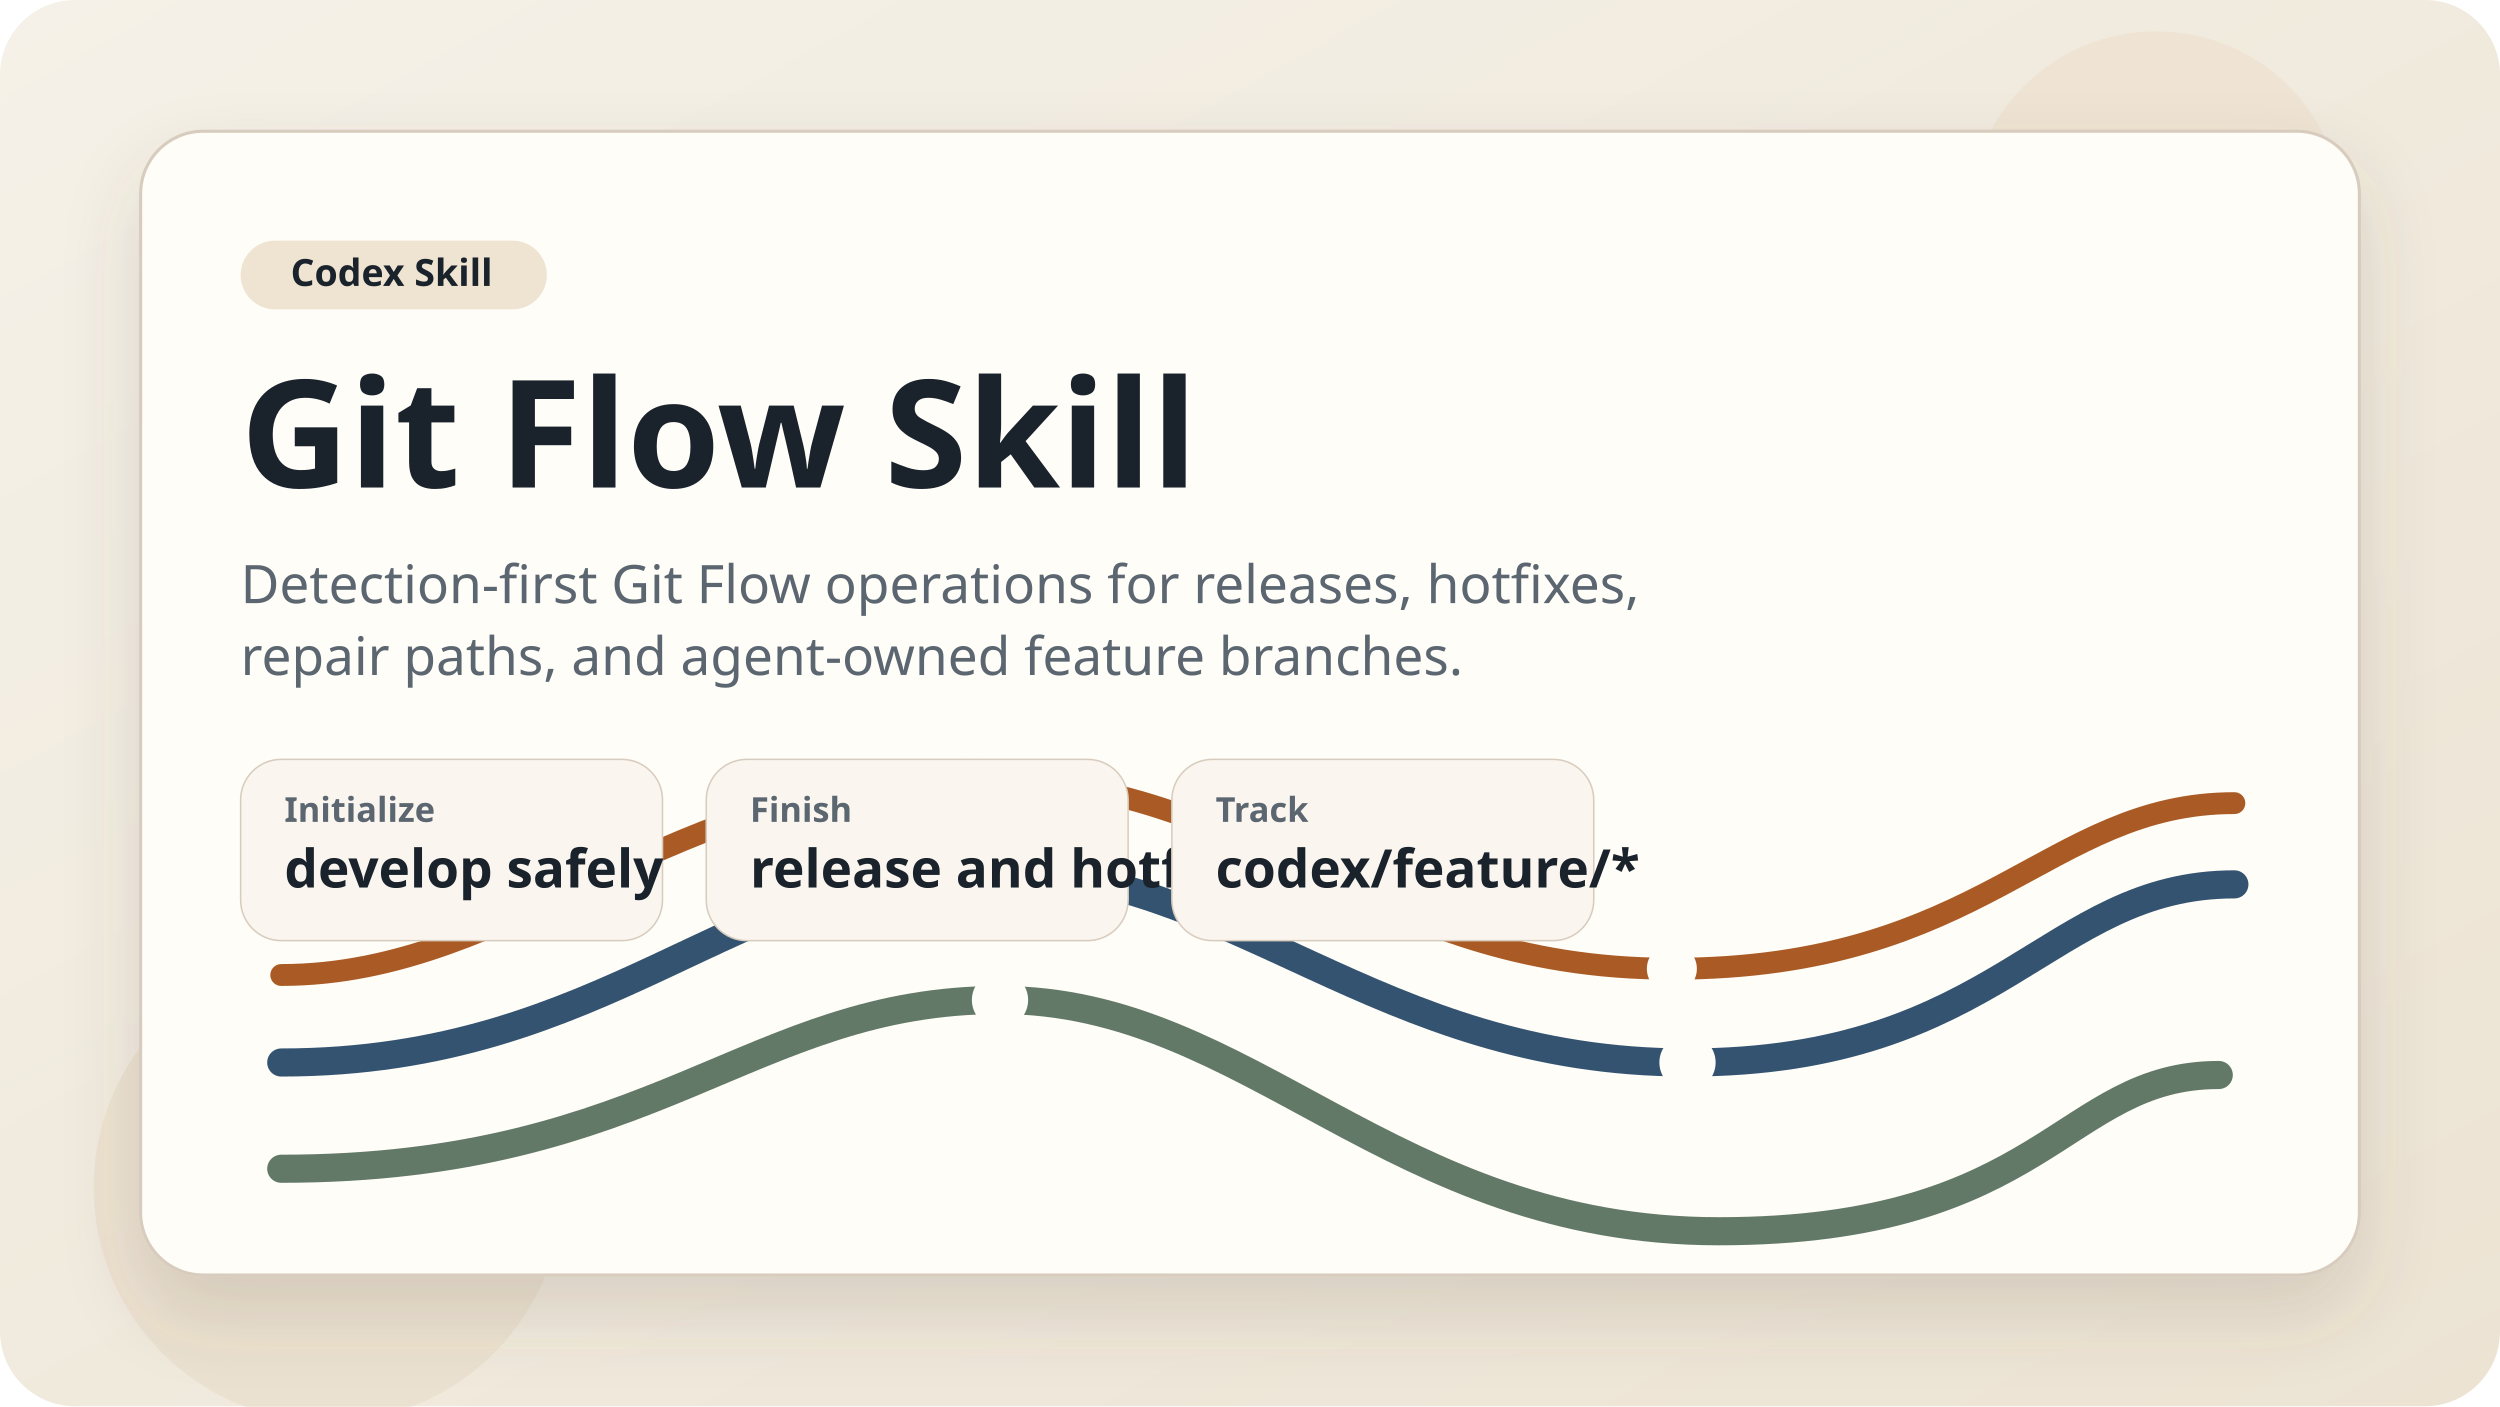
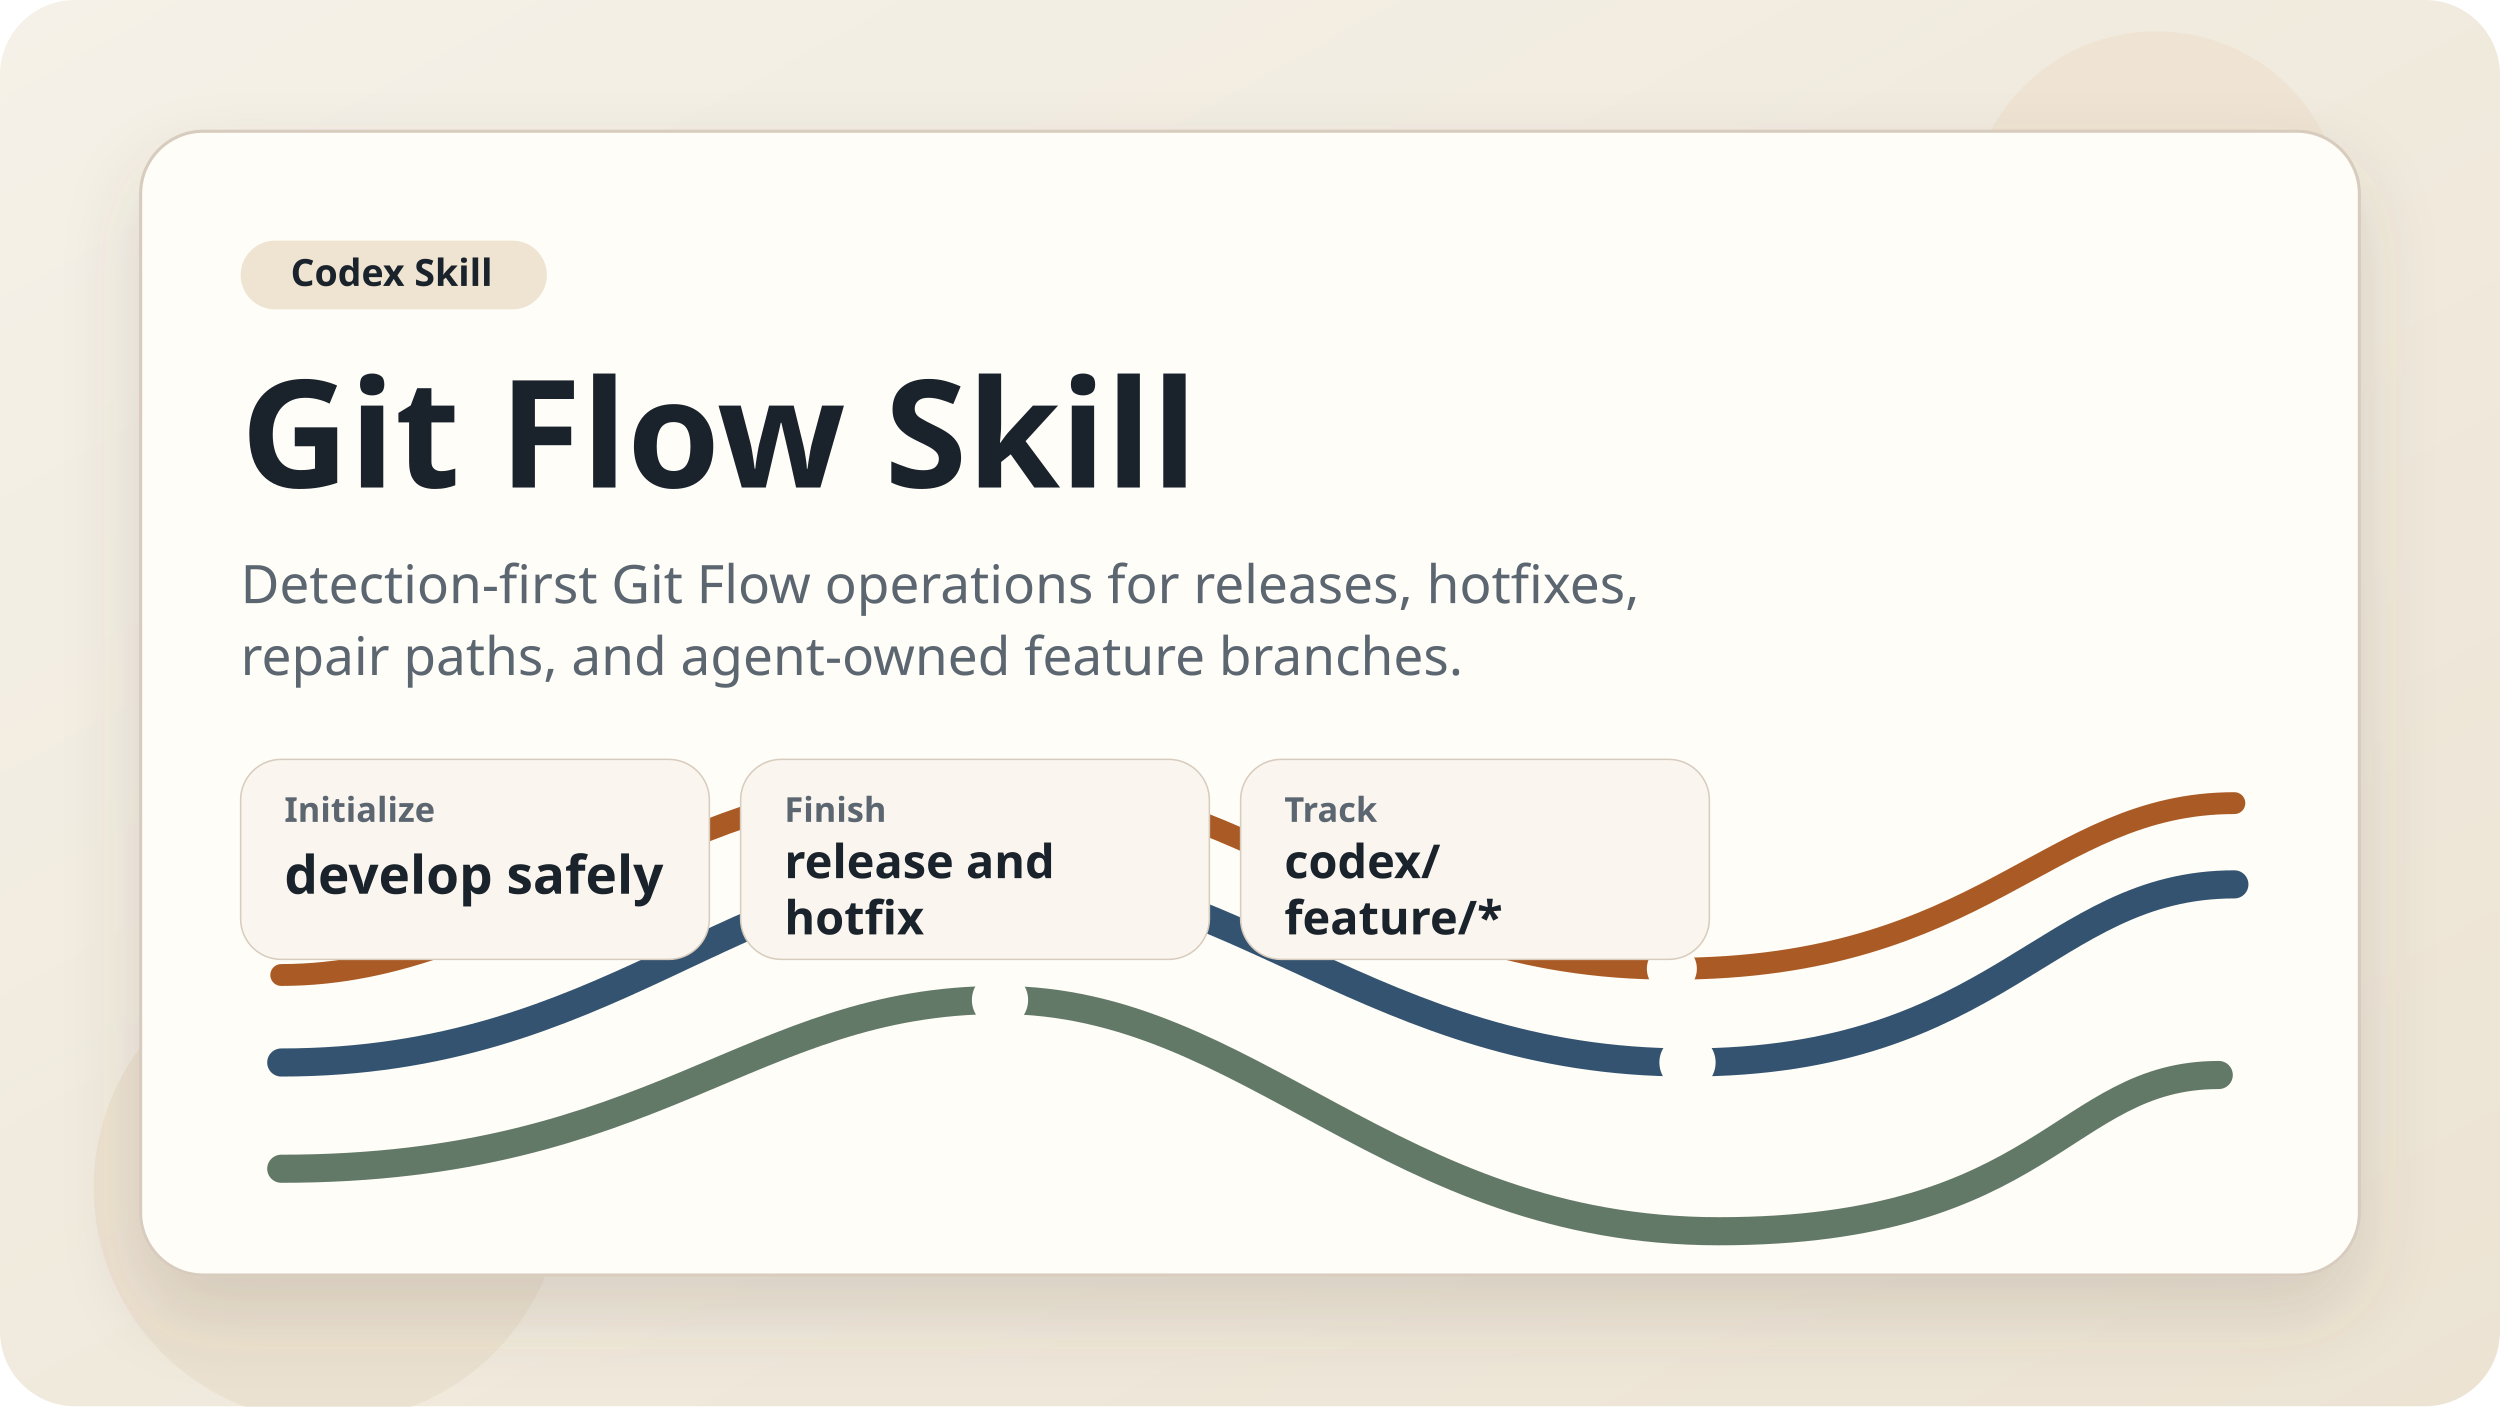
<svg xmlns="http://www.w3.org/2000/svg" width="1600" height="900" viewBox="0 0 1600 900" role="img" aria-label="Git Flow Skill hero banner">
  <defs>
    <linearGradient id="bg" x1="0" y1="0" x2="1" y2="1">
      <stop offset="0%" stop-color="#F5F1E8" />
      <stop offset="100%" stop-color="#ECE3D3" />
    </linearGradient>
    <linearGradient id="panel" x1="0" y1="0" x2="1" y2="1">
      <stop offset="0%" stop-color="#FFFDF8" />
      <stop offset="100%" stop-color="#FFFDF8" />
    </linearGradient>
    <filter id="shadow" x="-20%" y="-20%" width="140%" height="160%">
      <feDropShadow dx="0" dy="24" stdDeviation="24" flood-color="#5C4C3B" flood-opacity="0.16" />
    </filter>
  </defs>
  <rect width="1600" height="900" rx="48" fill="url(#bg)" />
  <circle cx="1380" cy="140" r="120" fill="#EFE3D1" opacity="0.82" />
  <circle cx="210" cy="760" r="150" fill="#E5D7C2" opacity="0.48" />
  <rect x="90" y="84" width="1420" height="732" rx="40" fill="url(#panel)" stroke="#D8CCBE" stroke-width="2" filter="url(#shadow)" />
  <g opacity="0.95">
    <path d="M180 680 C 390 680, 470 556, 630 556 S 880 680, 1080 680 1310 566, 1430 566" fill="none" stroke="#294B69" stroke-width="18" stroke-linecap="round" />
    <path d="M180 748 C 420 748, 480 640, 640 640 S 890 788, 1100 788 1320 688, 1420 688" fill="none" stroke="#5B725F" stroke-width="18" stroke-linecap="round" />
    <path d="M180 624 C 330 624, 430 498, 620 498 S 870 620, 1070 620 1310 514, 1430 514" fill="none" stroke="#A6531A" stroke-width="14" stroke-linecap="round" />
    <circle cx="630" cy="556" r="18" fill="#FFFDF8" />
    <circle cx="1080" cy="680" r="18" fill="#FFFDF8" />
    <circle cx="640" cy="640" r="18" fill="#FFFDF8" />
    <circle cx="620" cy="498" r="16" fill="#FFFDF8" />
    <circle cx="1070" cy="620" r="16" fill="#FFFDF8" />
  </g>
  <rect x="154" y="154" width="196" height="44" rx="22" fill="#EFE3D1" opacity="0.98" />
  <text x="186" y="183" font-family="'Segoe UI','Yu Gothic UI','Meiryo',sans-serif" font-size="24" font-weight="700" fill="#1A232B">Codex Skill</text>
  <text x="154" y="312" font-family="'Segoe UI','Yu Gothic UI','Meiryo',sans-serif" font-size="96" font-weight="800" fill="#1A232B">Git Flow Skill</text>
  <text x="154" y="386" font-family="'Segoe UI','Yu Gothic UI','Meiryo',sans-serif" font-size="34" font-weight="500" fill="#5B6670">Detection-first Git Flow operations for releases, hotfixes,</text>
  <text x="154" y="432" font-family="'Segoe UI','Yu Gothic UI','Meiryo',sans-serif" font-size="34" font-weight="500" fill="#5B6670">repair paths, and agent-owned feature branches.</text>
  <g transform="translate(154 486)">
-     <rect width="270" height="116" rx="26" fill="#FAF6EF" stroke="#D8CCBE" />
+     <rect width="300" height="128" rx="26" fill="#FAF6EF" stroke="#D8CCBE" />
    <text x="28" y="40" font-family="'Segoe UI','Yu Gothic UI','Meiryo',sans-serif" font-size="22" font-weight="700" fill="#5B6670">Initialize</text>
-     <text x="28" y="82" font-family="'Segoe UI','Yu Gothic UI','Meiryo',sans-serif" font-size="34" font-weight="800" fill="#1A232B">develop safely</text>
+     <text x="28" y="86" font-family="'Segoe UI','Yu Gothic UI','Meiryo',sans-serif" font-size="34" font-weight="800" fill="#1A232B">develop safely</text>
  </g>
-   <g transform="translate(452 486)">
-     <rect width="270" height="116" rx="26" fill="#FAF6EF" stroke="#D8CCBE" />
+   <g transform="translate(474 486)">
+     <rect width="300" height="128" rx="26" fill="#FAF6EF" stroke="#D8CCBE" />
    <text x="28" y="40" font-family="'Segoe UI','Yu Gothic UI','Meiryo',sans-serif" font-size="22" font-weight="700" fill="#5B6670">Finish</text>
-     <text x="28" y="82" font-family="'Segoe UI','Yu Gothic UI','Meiryo',sans-serif" font-size="34" font-weight="800" fill="#1A232B">release and hotfix</text>
+     <text x="28" y="76" font-family="'Segoe UI','Yu Gothic UI','Meiryo',sans-serif" font-size="30" font-weight="800" fill="#1A232B">release and</text>
+     <text x="28" y="112" font-family="'Segoe UI','Yu Gothic UI','Meiryo',sans-serif" font-size="30" font-weight="800" fill="#1A232B">hotfix</text>
  </g>
-   <g transform="translate(750 486)">
-     <rect width="270" height="116" rx="26" fill="#FAF6EF" stroke="#D8CCBE" />
+   <g transform="translate(794 486)">
+     <rect width="300" height="128" rx="26" fill="#FAF6EF" stroke="#D8CCBE" />
    <text x="28" y="40" font-family="'Segoe UI','Yu Gothic UI','Meiryo',sans-serif" font-size="22" font-weight="700" fill="#5B6670">Track</text>
-     <text x="28" y="82" font-family="'Segoe UI','Yu Gothic UI','Meiryo',sans-serif" font-size="34" font-weight="800" fill="#1A232B">codex/feature/*</text>
+     <text x="28" y="76" font-family="'Segoe UI','Yu Gothic UI','Meiryo',sans-serif" font-size="30" font-weight="800" fill="#1A232B">codex/</text>
+     <text x="28" y="112" font-family="'Segoe UI','Yu Gothic UI','Meiryo',sans-serif" font-size="30" font-weight="800" fill="#1A232B">feature/*</text>
  </g>
</svg>
